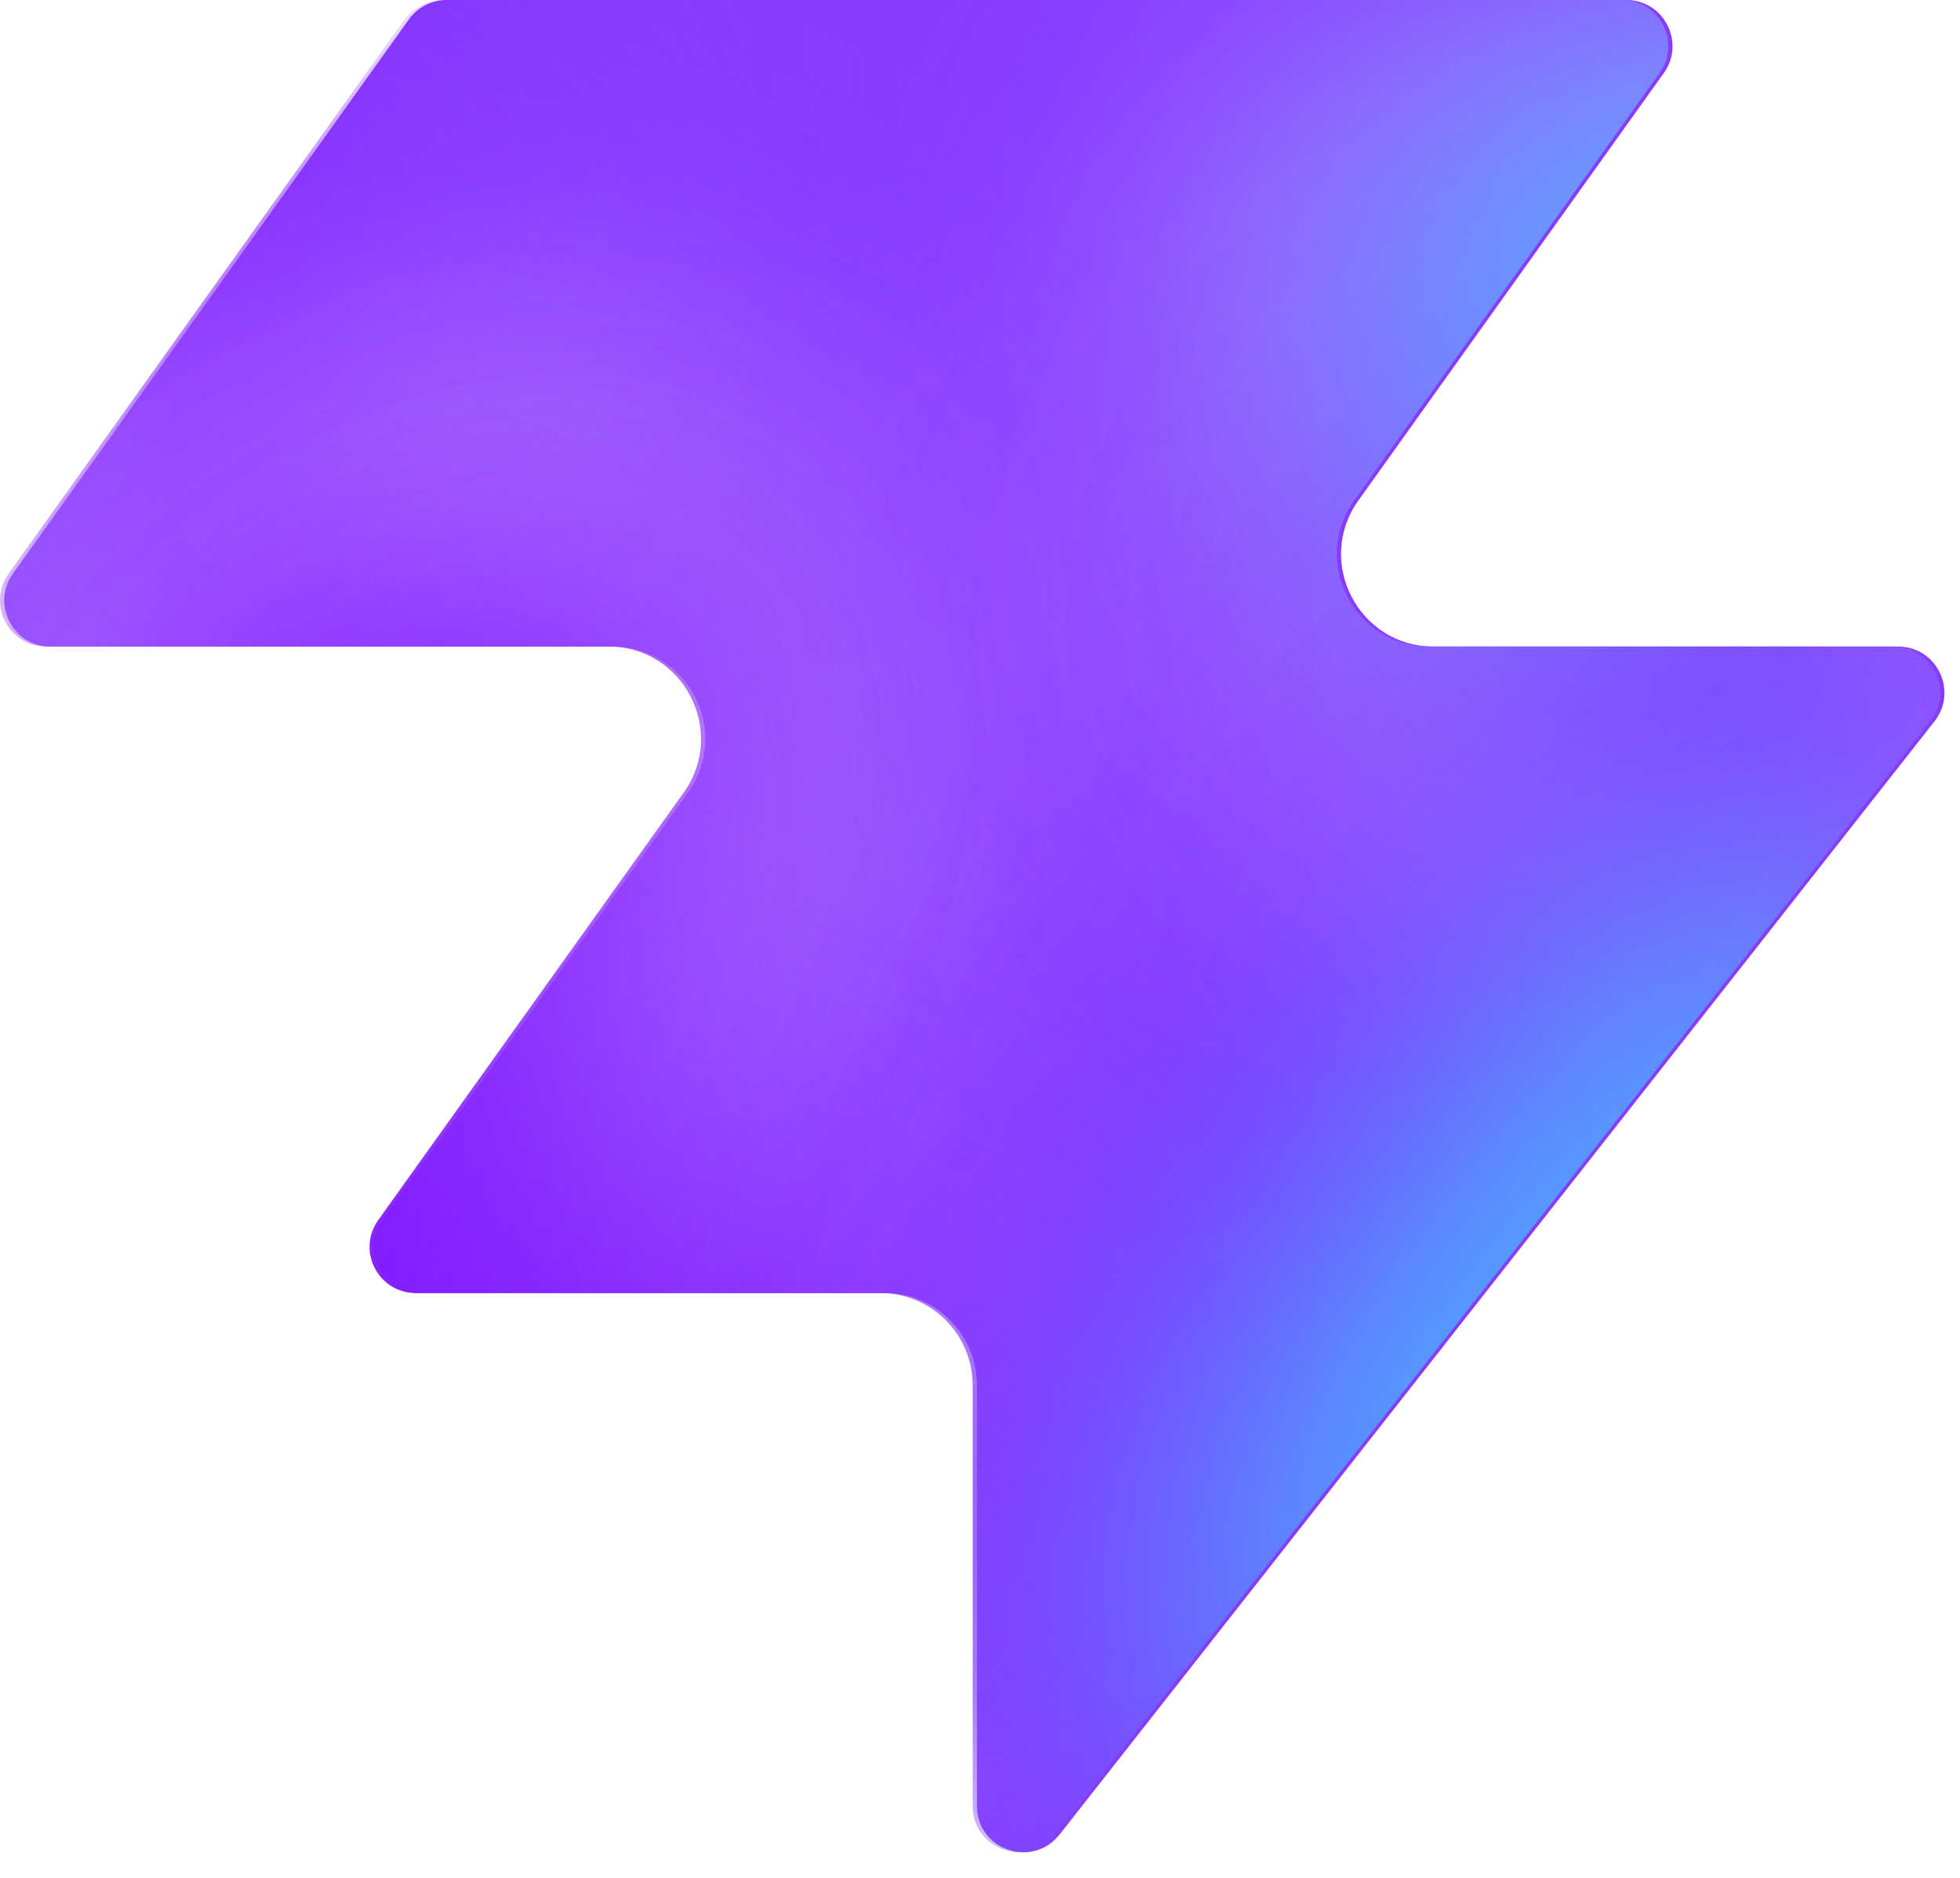
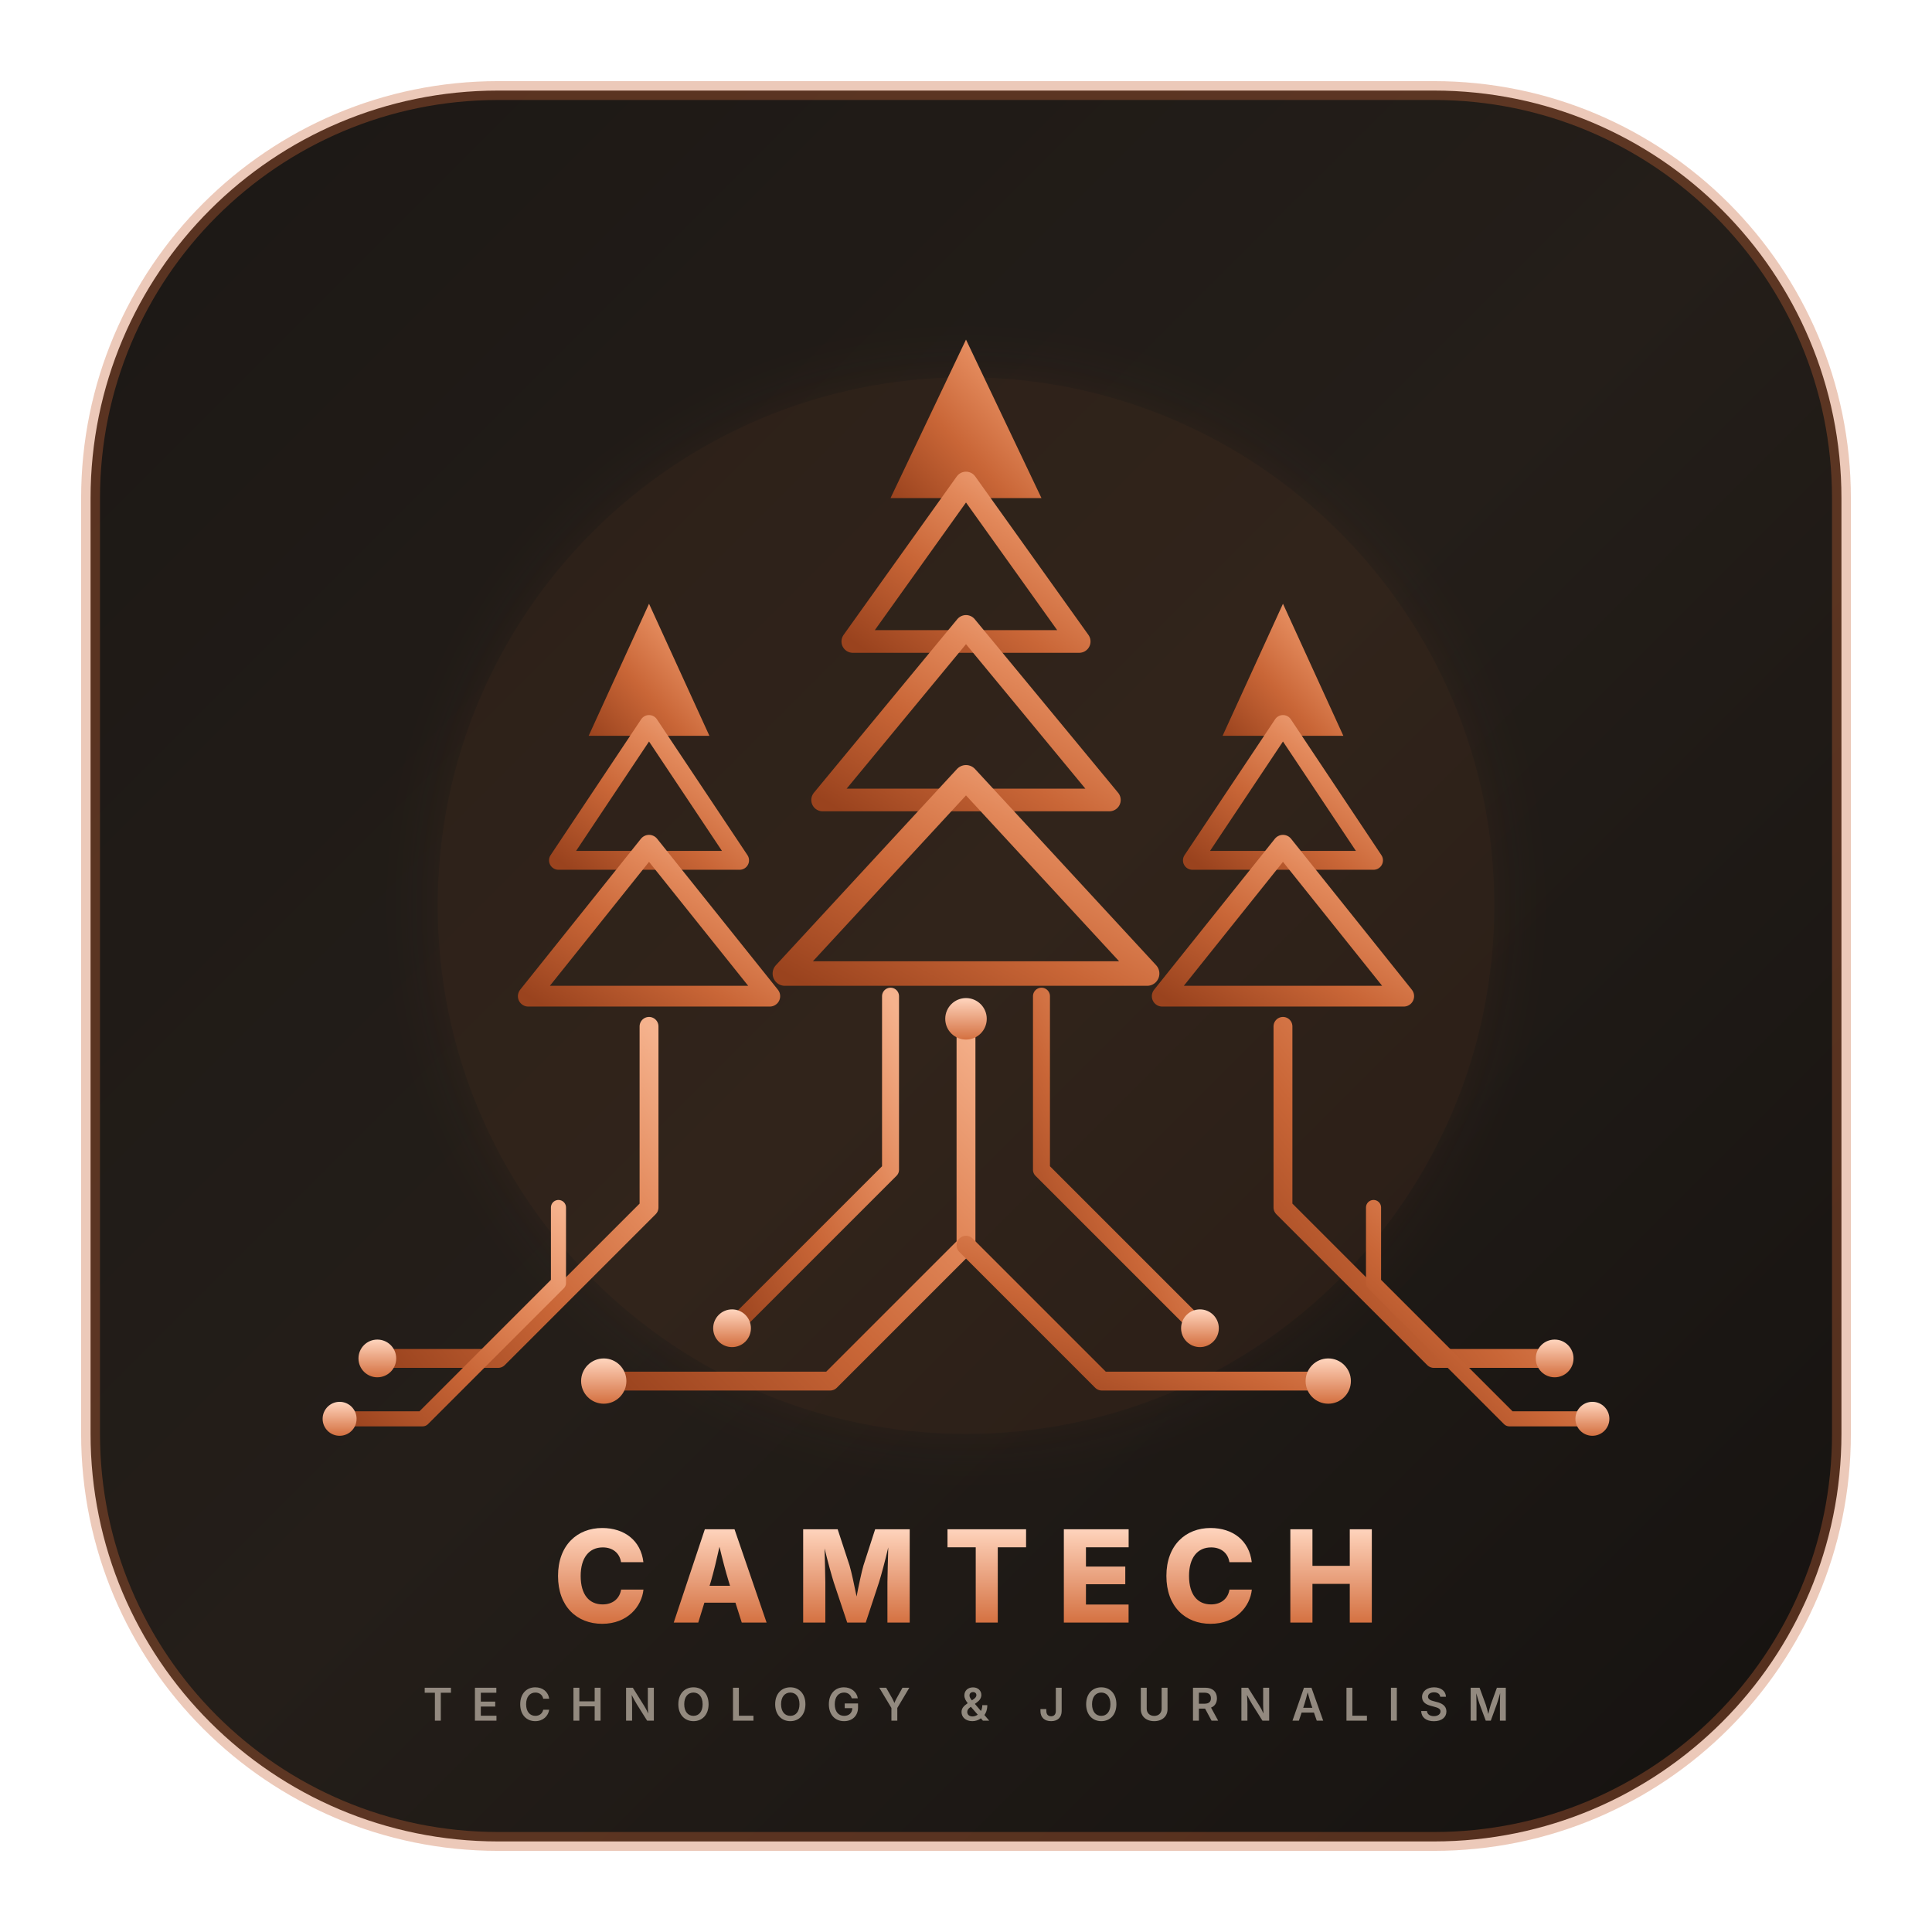
- <svg xmlns="http://www.w3.org/2000/svg" width="48" height="46" fill="none" viewBox="0 0 48 46">
-   <path fill="#863bff" d="M25.946 44.938c-.664.845-2.021.375-2.021-.698V33.937a2.26 2.26 0 0 0-2.262-2.262H10.287c-.92 0-1.456-1.04-.92-1.788l7.48-10.471c1.07-1.497 0-3.578-1.842-3.578H1.237c-.92 0-1.456-1.04-.92-1.788L10.013.474c.214-.297.556-.474.92-.474h28.894c.92 0 1.456 1.04.92 1.788l-7.48 10.471c-1.07 1.498 0 3.579 1.842 3.579h11.377c.943 0 1.473 1.088.89 1.83L25.947 44.94z" style="fill:#863bff;fill:color(display-p3 .525 .23 1);fill-opacity:1" />
-   <mask id="a" width="48" height="46" x="0" y="0" maskUnits="userSpaceOnUse" style="mask-type:alpha">
-     <path fill="#000" d="M25.842 44.938c-.664.844-2.021.375-2.021-.698V33.937a2.26 2.26 0 0 0-2.262-2.262H10.183c-.92 0-1.456-1.04-.92-1.788l7.48-10.471c1.07-1.498 0-3.579-1.842-3.579H1.133c-.92 0-1.456-1.04-.92-1.787L9.91.473c.214-.297.556-.474.92-.474h28.894c.92 0 1.456 1.04.92 1.788l-7.48 10.471c-1.07 1.498 0 3.578 1.842 3.578h11.377c.943 0 1.473 1.088.89 1.832L25.843 44.94z" style="fill:#000;fill-opacity:1" />
-   </mask>
-   <g mask="url(#a)">
-     <g filter="url(#b)">
-       <ellipse cx="5.508" cy="14.704" fill="#ede6ff" rx="5.508" ry="14.704" style="fill:#ede6ff;fill:color(display-p3 .927 .903 1);fill-opacity:1" transform="matrix(.00324 1 1 -.00324 -4.47 31.516)" />
-     </g>
-     <g filter="url(#c)">
-       <ellipse cx="10.399" cy="29.851" fill="#ede6ff" rx="10.399" ry="29.851" style="fill:#ede6ff;fill:color(display-p3 .927 .903 1);fill-opacity:1" transform="matrix(.00324 1 1 -.00324 -39.328 7.883)" />
-     </g>
-     <g filter="url(#d)">
-       <ellipse cx="5.508" cy="30.487" fill="#7e14ff" rx="5.508" ry="30.487" style="fill:#7e14ff;fill:color(display-p3 .492 .077 1);fill-opacity:1" transform="rotate(89.814 -25.913 -14.639)scale(1 -1)" />
-     </g>
-     <g filter="url(#e)">
-       <ellipse cx="5.508" cy="30.599" fill="#7e14ff" rx="5.508" ry="30.599" style="fill:#7e14ff;fill:color(display-p3 .492 .077 1);fill-opacity:1" transform="rotate(89.814 -32.644 -3.334)scale(1 -1)" />
-     </g>
-     <g filter="url(#f)">
-       <ellipse cx="5.508" cy="30.599" fill="#7e14ff" rx="5.508" ry="30.599" style="fill:#7e14ff;fill:color(display-p3 .492 .077 1);fill-opacity:1" transform="matrix(.00324 1 1 -.00324 -34.34 30.47)" />
-     </g>
-     <g filter="url(#g)">
-       <ellipse cx="14.072" cy="22.078" fill="#ede6ff" rx="14.072" ry="22.078" style="fill:#ede6ff;fill:color(display-p3 .927 .903 1);fill-opacity:1" transform="rotate(93.35 24.506 48.493)scale(-1 1)" />
-     </g>
-     <g filter="url(#h)">
-       <ellipse cx="3.47" cy="21.501" fill="#7e14ff" rx="3.47" ry="21.501" style="fill:#7e14ff;fill:color(display-p3 .492 .077 1);fill-opacity:1" transform="rotate(89.009 28.708 47.59)scale(-1 1)" />
-     </g>
-     <g filter="url(#i)">
-       <ellipse cx="3.47" cy="21.501" fill="#7e14ff" rx="3.47" ry="21.501" style="fill:#7e14ff;fill:color(display-p3 .492 .077 1);fill-opacity:1" transform="rotate(89.009 28.708 47.59)scale(-1 1)" />
-     </g>
-     <g filter="url(#j)">
-       <ellipse cx=".387" cy="8.972" fill="#7e14ff" rx="4.407" ry="29.108" style="fill:#7e14ff;fill:color(display-p3 .492 .077 1);fill-opacity:1" transform="rotate(39.51 .387 8.972)" />
-     </g>
-     <g filter="url(#k)">
-       <ellipse cx="47.523" cy="-6.092" fill="#7e14ff" rx="4.407" ry="29.108" style="fill:#7e14ff;fill:color(display-p3 .492 .077 1);fill-opacity:1" transform="rotate(37.892 47.523 -6.092)" />
-     </g>
-     <g filter="url(#l)">
-       <ellipse cx="41.412" cy="6.333" fill="#47bfff" rx="5.971" ry="9.665" style="fill:#47bfff;fill:color(display-p3 .28 .748 1);fill-opacity:1" transform="rotate(37.892 41.412 6.333)" />
-     </g>
-     <g filter="url(#m)">
-       <ellipse cx="-1.879" cy="38.332" fill="#7e14ff" rx="4.407" ry="29.108" style="fill:#7e14ff;fill:color(display-p3 .492 .077 1);fill-opacity:1" transform="rotate(37.892 -1.88 38.332)" />
-     </g>
-     <g filter="url(#n)">
-       <ellipse cx="-1.879" cy="38.332" fill="#7e14ff" rx="4.407" ry="29.108" style="fill:#7e14ff;fill:color(display-p3 .492 .077 1);fill-opacity:1" transform="rotate(37.892 -1.88 38.332)" />
-     </g>
-     <g filter="url(#o)">
-       <ellipse cx="35.651" cy="29.907" fill="#7e14ff" rx="4.407" ry="29.108" style="fill:#7e14ff;fill:color(display-p3 .492 .077 1);fill-opacity:1" transform="rotate(37.892 35.651 29.907)" />
-     </g>
-     <g filter="url(#p)">
-       <ellipse cx="38.418" cy="32.4" fill="#47bfff" rx="5.971" ry="15.297" style="fill:#47bfff;fill:color(display-p3 .28 .748 1);fill-opacity:1" transform="rotate(37.892 38.418 32.4)" />
-     </g>
-   </g>
+ <svg xmlns="http://www.w3.org/2000/svg" viewBox="0 0 512 512" width="100%" height="100%">
  <defs>
-     <filter id="b" width="60.045" height="41.654" x="-19.77" y="16.149" color-interpolation-filters="sRGB" filterUnits="userSpaceOnUse">
-       <feFlood flood-opacity="0" result="BackgroundImageFix" />
-       <feBlend in="SourceGraphic" in2="BackgroundImageFix" result="shape" />
-       <feGaussianBlur result="effect1_foregroundBlur_2002_17158" stdDeviation="7.659" />
-     </filter>
-     <filter id="c" width="90.34" height="51.437" x="-54.613" y="-7.533" color-interpolation-filters="sRGB" filterUnits="userSpaceOnUse">
-       <feFlood flood-opacity="0" result="BackgroundImageFix" />
-       <feBlend in="SourceGraphic" in2="BackgroundImageFix" result="shape" />
-       <feGaussianBlur result="effect1_foregroundBlur_2002_17158" stdDeviation="7.659" />
-     </filter>
-     <filter id="d" width="79.355" height="29.4" x="-49.64" y="2.03" color-interpolation-filters="sRGB" filterUnits="userSpaceOnUse">
-       <feFlood flood-opacity="0" result="BackgroundImageFix" />
-       <feBlend in="SourceGraphic" in2="BackgroundImageFix" result="shape" />
-       <feGaussianBlur result="effect1_foregroundBlur_2002_17158" stdDeviation="4.596" />
-     </filter>
-     <filter id="e" width="79.579" height="29.4" x="-45.045" y="20.029" color-interpolation-filters="sRGB" filterUnits="userSpaceOnUse">
-       <feFlood flood-opacity="0" result="BackgroundImageFix" />
-       <feBlend in="SourceGraphic" in2="BackgroundImageFix" result="shape" />
-       <feGaussianBlur result="effect1_foregroundBlur_2002_17158" stdDeviation="4.596" />
-     </filter>
-     <filter id="f" width="79.579" height="29.4" x="-43.513" y="21.178" color-interpolation-filters="sRGB" filterUnits="userSpaceOnUse">
-       <feFlood flood-opacity="0" result="BackgroundImageFix" />
-       <feBlend in="SourceGraphic" in2="BackgroundImageFix" result="shape" />
-       <feGaussianBlur result="effect1_foregroundBlur_2002_17158" stdDeviation="4.596" />
-     </filter>
-     <filter id="g" width="74.749" height="58.852" x="15.756" y="-17.901" color-interpolation-filters="sRGB" filterUnits="userSpaceOnUse">
-       <feFlood flood-opacity="0" result="BackgroundImageFix" />
-       <feBlend in="SourceGraphic" in2="BackgroundImageFix" result="shape" />
-       <feGaussianBlur result="effect1_foregroundBlur_2002_17158" stdDeviation="7.659" />
-     </filter>
-     <filter id="h" width="61.377" height="25.362" x="23.548" y="2.284" color-interpolation-filters="sRGB" filterUnits="userSpaceOnUse">
-       <feFlood flood-opacity="0" result="BackgroundImageFix" />
-       <feBlend in="SourceGraphic" in2="BackgroundImageFix" result="shape" />
-       <feGaussianBlur result="effect1_foregroundBlur_2002_17158" stdDeviation="4.596" />
-     </filter>
-     <filter id="i" width="61.377" height="25.362" x="23.548" y="2.284" color-interpolation-filters="sRGB" filterUnits="userSpaceOnUse">
-       <feFlood flood-opacity="0" result="BackgroundImageFix" />
-       <feBlend in="SourceGraphic" in2="BackgroundImageFix" result="shape" />
-       <feGaussianBlur result="effect1_foregroundBlur_2002_17158" stdDeviation="4.596" />
-     </filter>
-     <filter id="j" width="56.045" height="63.649" x="-27.636" y="-22.853" color-interpolation-filters="sRGB" filterUnits="userSpaceOnUse">
-       <feFlood flood-opacity="0" result="BackgroundImageFix" />
-       <feBlend in="SourceGraphic" in2="BackgroundImageFix" result="shape" />
-       <feGaussianBlur result="effect1_foregroundBlur_2002_17158" stdDeviation="4.596" />
-     </filter>
-     <filter id="k" width="54.814" height="64.646" x="20.116" y="-38.415" color-interpolation-filters="sRGB" filterUnits="userSpaceOnUse">
-       <feFlood flood-opacity="0" result="BackgroundImageFix" />
-       <feBlend in="SourceGraphic" in2="BackgroundImageFix" result="shape" />
-       <feGaussianBlur result="effect1_foregroundBlur_2002_17158" stdDeviation="4.596" />
-     </filter>
-     <filter id="l" width="33.541" height="35.313" x="24.641" y="-11.323" color-interpolation-filters="sRGB" filterUnits="userSpaceOnUse">
-       <feFlood flood-opacity="0" result="BackgroundImageFix" />
-       <feBlend in="SourceGraphic" in2="BackgroundImageFix" result="shape" />
-       <feGaussianBlur result="effect1_foregroundBlur_2002_17158" stdDeviation="4.596" />
-     </filter>
-     <filter id="m" width="54.814" height="64.646" x="-29.286" y="6.009" color-interpolation-filters="sRGB" filterUnits="userSpaceOnUse">
-       <feFlood flood-opacity="0" result="BackgroundImageFix" />
-       <feBlend in="SourceGraphic" in2="BackgroundImageFix" result="shape" />
-       <feGaussianBlur result="effect1_foregroundBlur_2002_17158" stdDeviation="4.596" />
-     </filter>
-     <filter id="n" width="54.814" height="64.646" x="-29.286" y="6.009" color-interpolation-filters="sRGB" filterUnits="userSpaceOnUse">
-       <feFlood flood-opacity="0" result="BackgroundImageFix" />
-       <feBlend in="SourceGraphic" in2="BackgroundImageFix" result="shape" />
-       <feGaussianBlur result="effect1_foregroundBlur_2002_17158" stdDeviation="4.596" />
-     </filter>
-     <filter id="o" width="54.814" height="64.646" x="8.244" y="-2.416" color-interpolation-filters="sRGB" filterUnits="userSpaceOnUse">
-       <feFlood flood-opacity="0" result="BackgroundImageFix" />
-       <feBlend in="SourceGraphic" in2="BackgroundImageFix" result="shape" />
-       <feGaussianBlur result="effect1_foregroundBlur_2002_17158" stdDeviation="4.596" />
-     </filter>
-     <filter id="p" width="39.409" height="43.623" x="18.713" y="10.588" color-interpolation-filters="sRGB" filterUnits="userSpaceOnUse">
-       <feFlood flood-opacity="0" result="BackgroundImageFix" />
-       <feBlend in="SourceGraphic" in2="BackgroundImageFix" result="shape" />
-       <feGaussianBlur result="effect1_foregroundBlur_2002_17158" stdDeviation="4.596" />
+     <linearGradient id="bgGrad" x1="0%" y1="0%" x2="100%" y2="100%">
+       <stop offset="0%" stop-color="#1c1815" />
+       <stop offset="50%" stop-color="#241e19" />
+       <stop offset="100%" stop-color="#151210" />
+     </linearGradient>
+     <linearGradient id="copperGrad" x1="0%" y1="100%" x2="100%" y2="0%">
+       <stop offset="0%" stop-color="#9a431e" />
+       <stop offset="40%" stop-color="#c96637" />
+       <stop offset="70%" stop-color="#e2885a" />
+       <stop offset="100%" stop-color="#f5b28d" />
+     </linearGradient>
+     <linearGradient id="goldHighlight" x1="0%" y1="0%" x2="0%" y2="100%">
+       <stop offset="0%" stop-color="#ffd5be" />
+       <stop offset="100%" stop-color="#d47040" />
+     </linearGradient>
+     <filter id="softGlow" x="-20%" y="-20%" width="140%" height="140%">
+       <feGaussianBlur stdDeviation="8" result="blur" />
+       <feComposite in="SourceGraphic" in2="blur" operator="over" />
    </filter>
  </defs>
+   <rect x="24" y="24" width="464" height="464" rx="108" fill="url(#bgGrad)" stroke="#c96637" stroke-width="5" stroke-opacity="0.35" />
+   <circle cx="256" cy="240" r="140" fill="#c96637" opacity="0.08" filter="url(#softGlow)" />
+   <g id="temple-circuit" stroke="url(#copperGrad)" stroke-linecap="round" stroke-linejoin="round">
+     <polygon points="256,90 236,132 276,132" fill="url(#copperGrad)" stroke="none" />
+     <polygon points="256,128 226,170 286,170" fill="none" stroke-width="6" />
+     <polygon points="256,166 218,212 294,212" fill="none" stroke-width="6" />
+     <polygon points="256,206 208,258 304,258" fill="none" stroke-width="6.5" />
+     <polygon points="172,160 156,195 188,195" fill="url(#copperGrad)" stroke="none" />
+     <polygon points="172,192 148,228 196,228" fill="none" stroke-width="5" />
+     <polygon points="172,224 140,264 204,264" fill="none" stroke-width="5.5" />
+     <polygon points="340,160 324,195 356,195" fill="url(#copperGrad)" stroke="none" />
+     <polygon points="340,192 316,228 364,228" fill="none" stroke-width="5" />
+     <polygon points="340,224 308,264 372,264" fill="none" stroke-width="5.5" />
+     <path d="M 256,268 L 256,330 L 220,366 L 160,366" fill="none" stroke-width="5" />
+     <path d="M 256,330 L 292,366 L 352,366" fill="none" stroke-width="5" />
+     <path d="M 172,272 L 172,320 L 132,360 L 100,360" fill="none" stroke-width="5" />
+     <path d="M 148,320 L 148,340 L 112,376 L 90,376" fill="none" stroke-width="4" />
+     <path d="M 340,272 L 340,320 L 380,360 L 412,360" fill="none" stroke-width="5" />
+     <path d="M 364,320 L 364,340 L 400,376 L 422,376" fill="none" stroke-width="4" />
+     <path d="M 236,264 L 236,310 L 194,352" fill="none" stroke-width="4.5" />
+     <path d="M 276,264 L 276,310 L 318,352" fill="none" stroke-width="4.5" />
+   </g>
+   <g fill="url(#goldHighlight)">
+     <circle cx="256" cy="270" r="5.5" />
+     <circle cx="160" cy="366" r="6" />
+     <circle cx="352" cy="366" r="6" />
+     <circle cx="100" cy="360" r="5" />
+     <circle cx="90" cy="376" r="4.5" />
+     <circle cx="412" cy="360" r="5" />
+     <circle cx="422" cy="376" r="4.5" />
+     <circle cx="194" cy="352" r="5" />
+     <circle cx="318" cy="352" r="5" />
+   </g>
+   <text x="256" y="430" text-anchor="middle" font-family="system-ui, -apple-system, sans-serif" font-size="34" font-weight="800" letter-spacing="7" fill="url(#goldHighlight)">CAMTECH</text>
+   <text x="256" y="456" text-anchor="middle" font-family="system-ui, -apple-system, sans-serif" font-size="12" font-weight="600" letter-spacing="5" fill="#a79e92" opacity="0.85">TECHNOLOGY &amp; JOURNALISM</text>
</svg>
